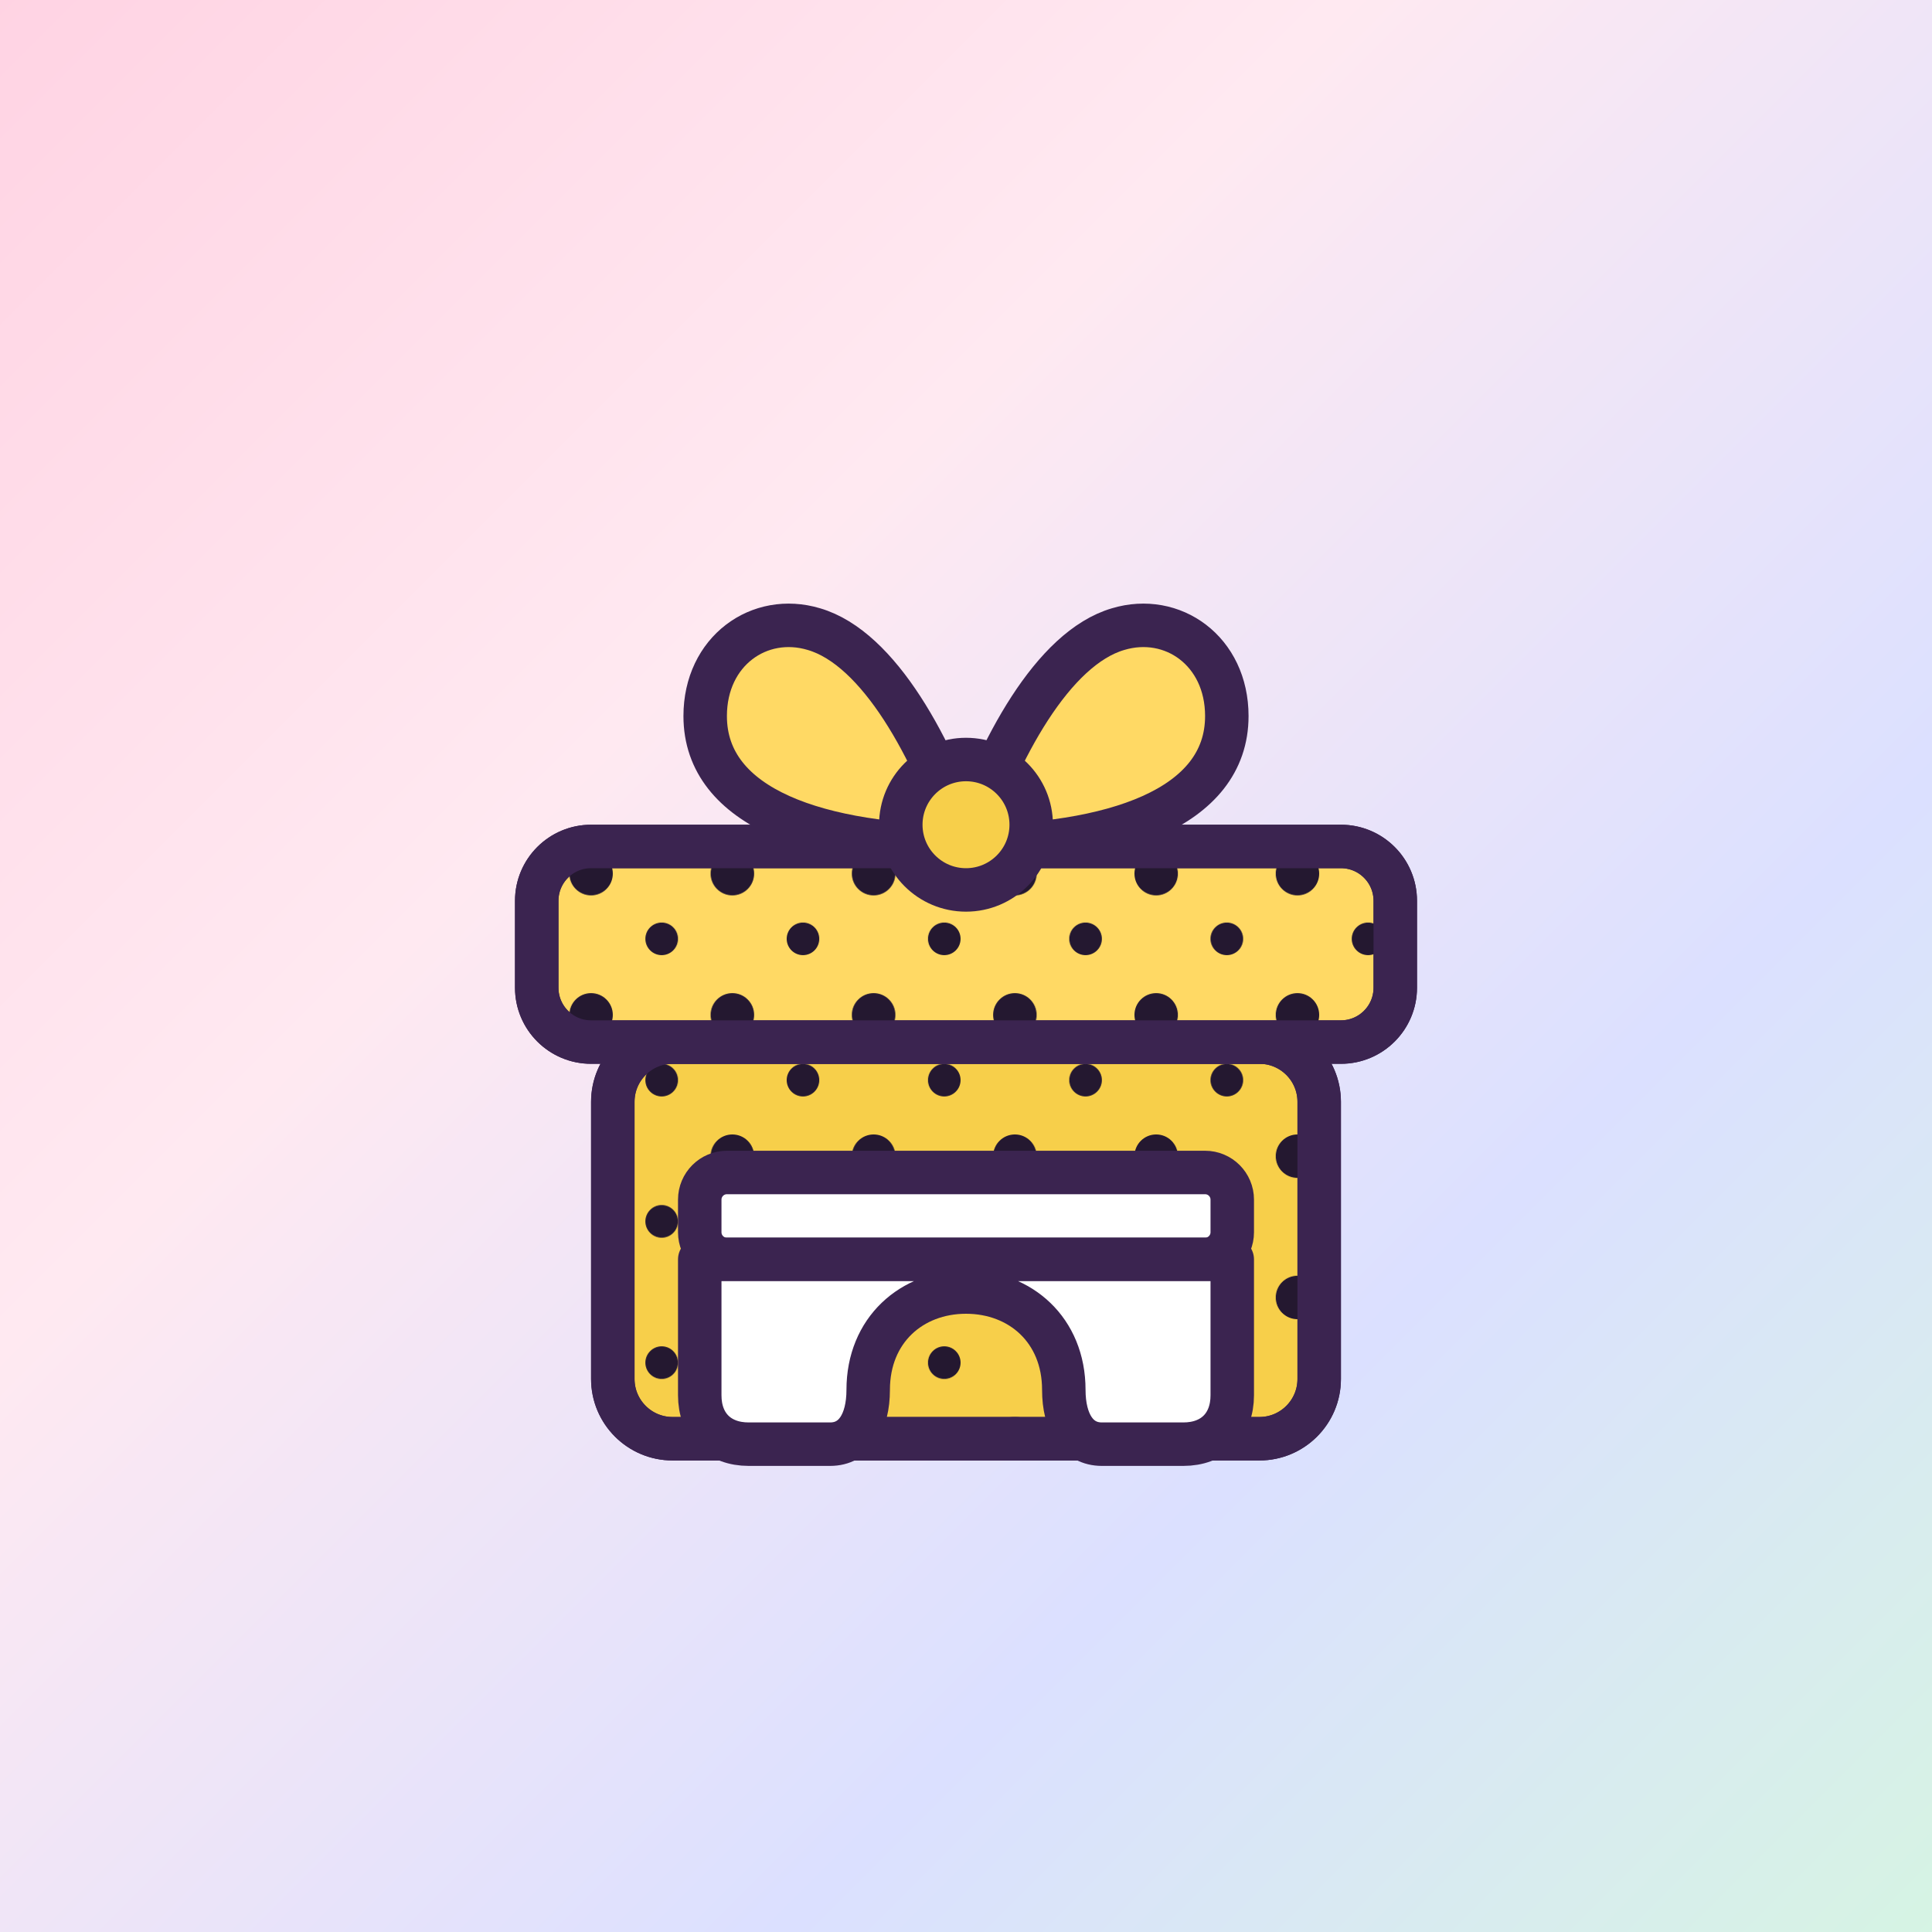
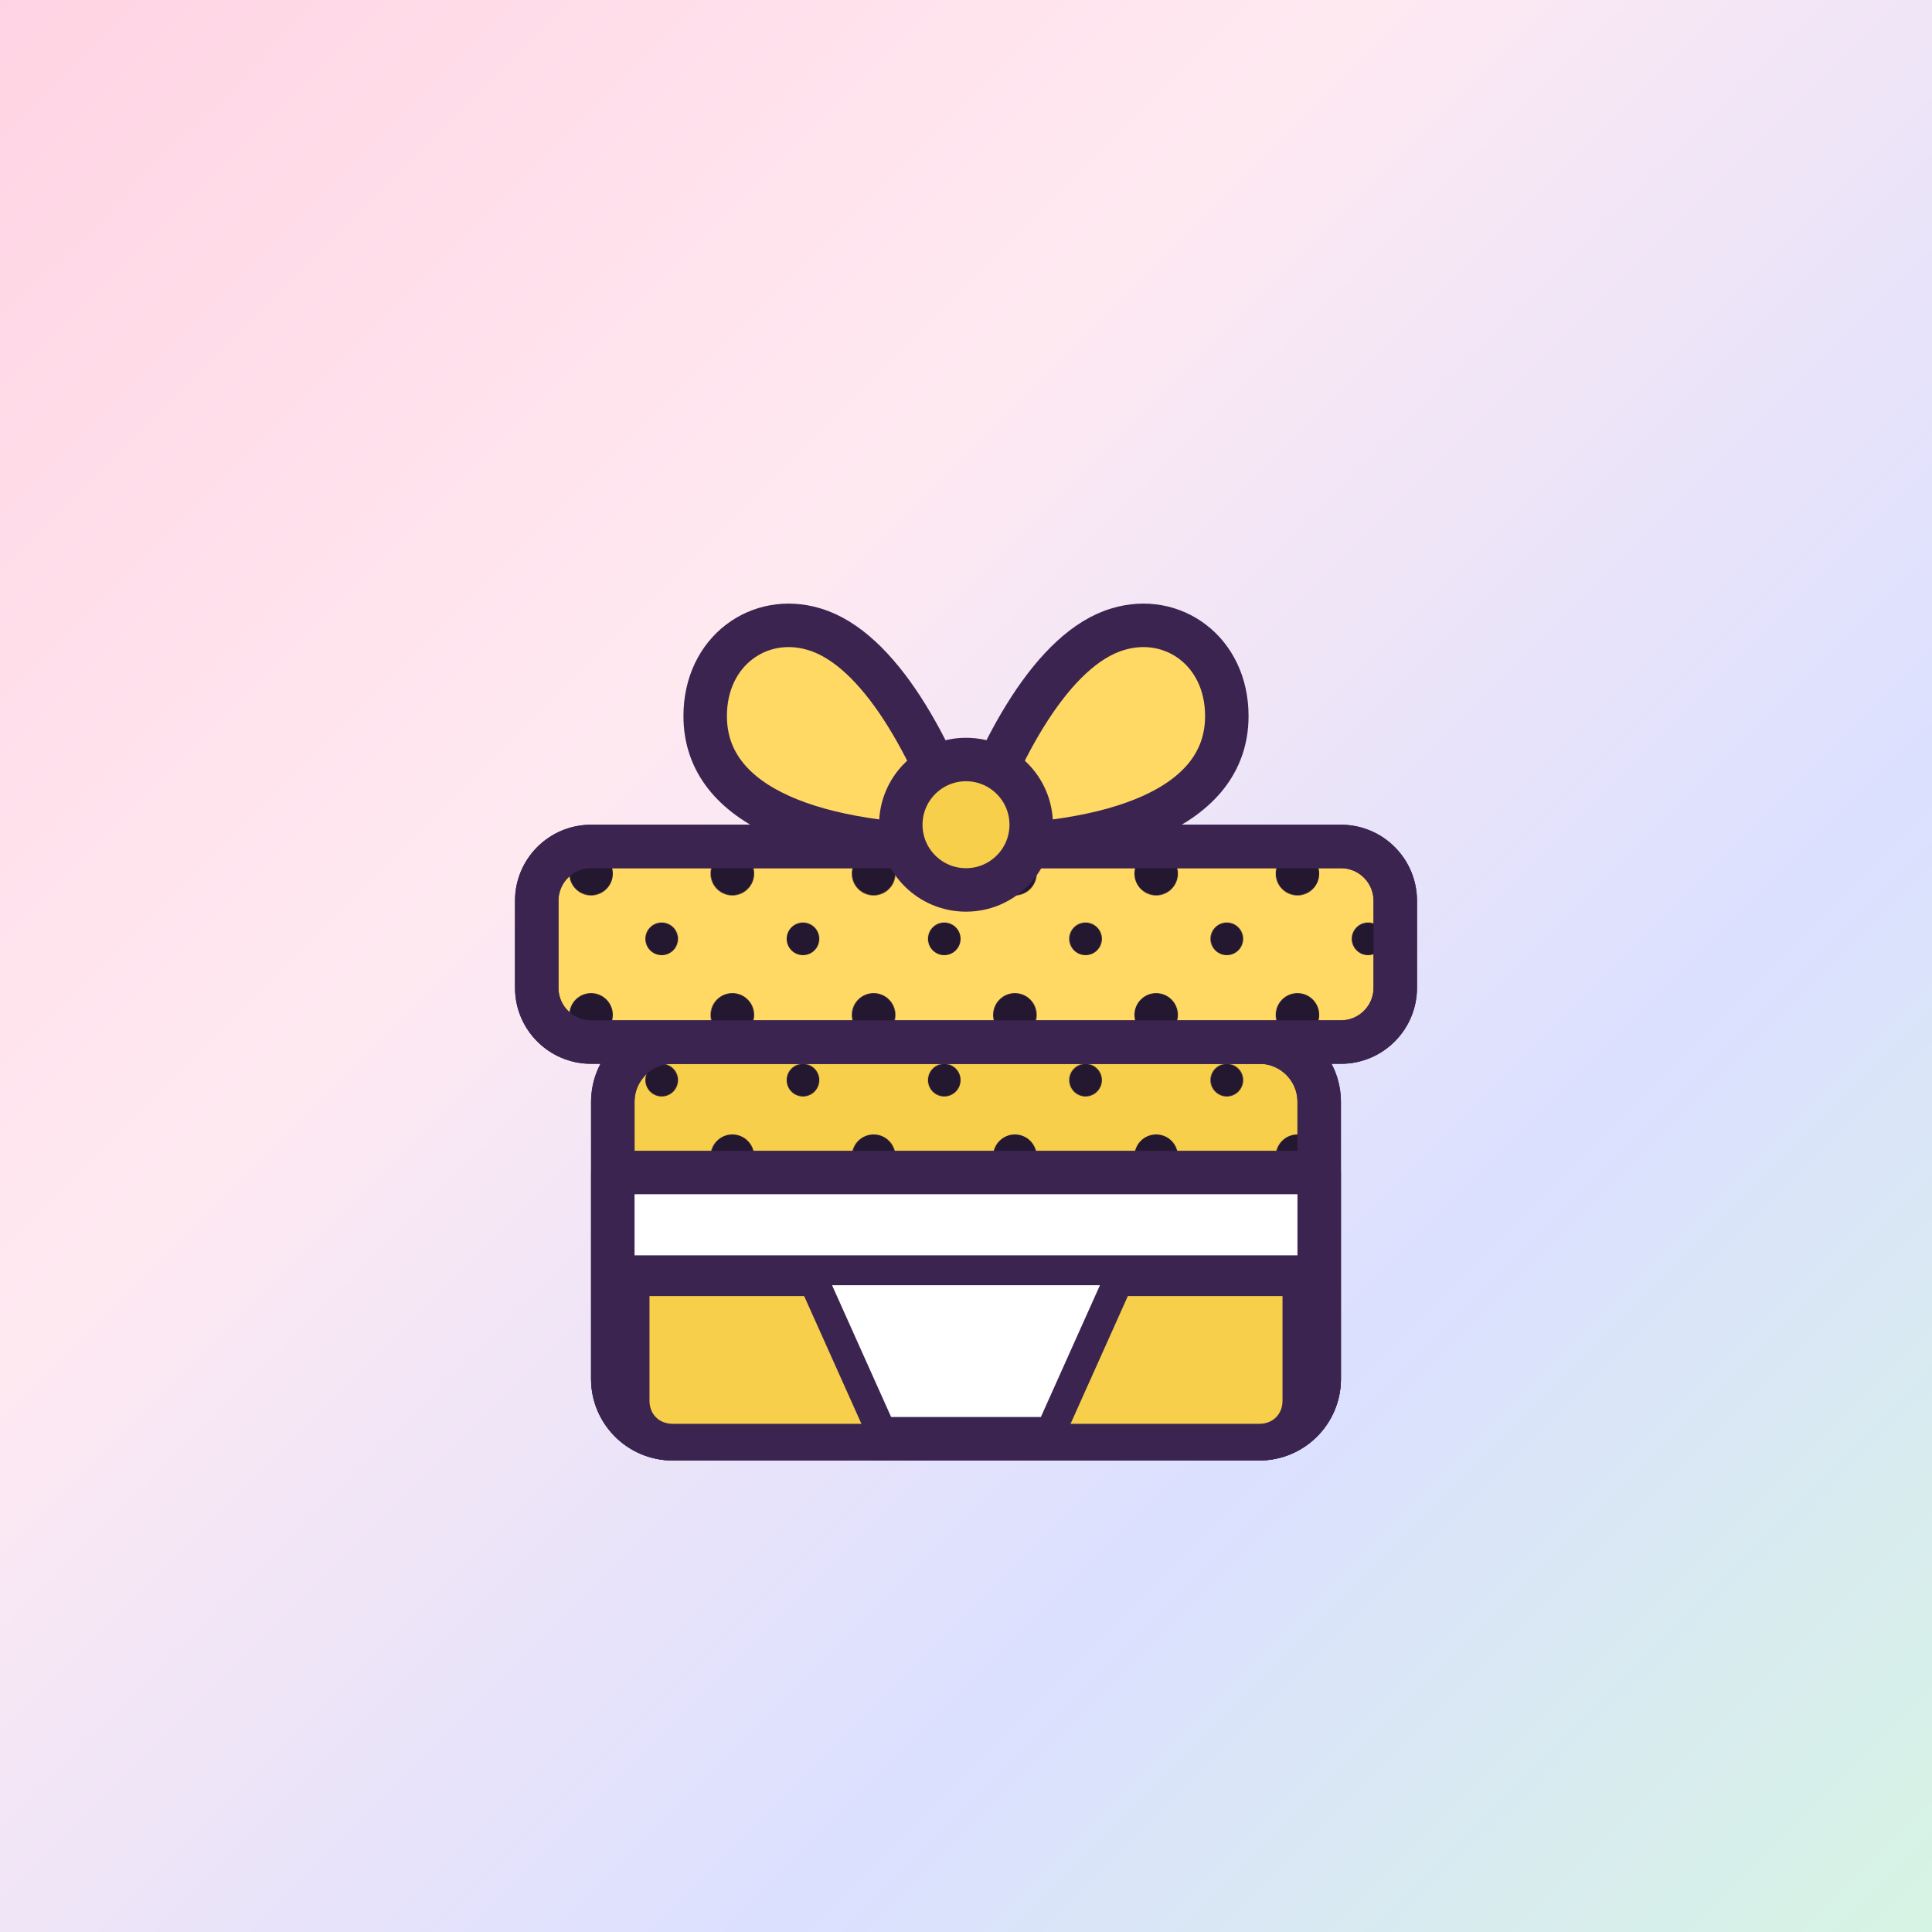
<svg xmlns="http://www.w3.org/2000/svg" viewBox="0 0 512 512" width="512" height="512">
  <defs>
    <linearGradient id="candy" x1="0" y1="0" x2="1" y2="1">
      <stop offset="0" stop-color="#ffd3e3" />
      <stop offset="0.35" stop-color="#ffe9f1" />
      <stop offset="0.7" stop-color="#dbe0ff" />
      <stop offset="1" stop-color="#d6f4e3" />
    </linearGradient>
    <pattern id="dots" width="52" height="52" patternUnits="userSpaceOnUse">
      <circle cx="14" cy="14" r="8" fill="#241830" />
      <circle cx="40" cy="38" r="6" fill="#241830" />
    </pattern>
  </defs>
  <rect width="512" height="512" fill="url(#candy)" />
  <g transform="translate(256 256) scale(0.72) translate(-256 -256)">
    <g stroke="#3b2450" stroke-width="16" stroke-linejoin="round" stroke-linecap="round">
      <rect x="126" y="284" width="260" height="146" rx="22" fill="#f7cf4a" />
      <rect x="126" y="284" width="260" height="146" rx="22" fill="url(#dots)" stroke="none" />
      <rect x="126" y="284" width="260" height="146" rx="22" fill="none" />
-       <rect x="158" y="332" width="196" height="32" rx="10" fill="#ffffff" />
-       <path d="M158 364h196v50c0 11-7 18-18 18h-30c-9 0-14-8-14-20 0-22-16-36-36-36s-36 14-36 36c0 12-5 20-14 20h-30c-11 0-18-7-18-18z" fill="#ffffff" />
+       <path d="M126 332h260v76c0 12-10 22-22 22H148c-12 0-22-10-22-22z" fill="#ffffff" />
+       <path d="M134 372h66l26 58h-78c-8 0-14-6-14-14z" fill="#f7cf4a" stroke-width="11" />
+       <path d="M378 372h-66l-26 58h78c8 0 14-6 14-14z" fill="#f7cf4a" stroke-width="11" />
+       <path d="M126 368h260" fill="none" stroke-width="11" />
      <rect x="98" y="212" width="316" height="72" rx="20" fill="#ffd964" />
      <rect x="98" y="212" width="316" height="72" rx="20" fill="url(#dots)" stroke="none" />
      <rect x="98" y="212" width="316" height="72" rx="20" fill="none" />
      <path d="M256 212c-54 0-96-14-96-48 0-24 20-38 40-32 24 7 44 44 56 80zM256 212c54 0 96-14 96-48 0-24-20-38-40-32-24 7-44 44-56 80z" fill="#ffd964" />
      <circle cx="256" cy="204" r="24" fill="#f7cf4a" />
    </g>
  </g>
</svg>
